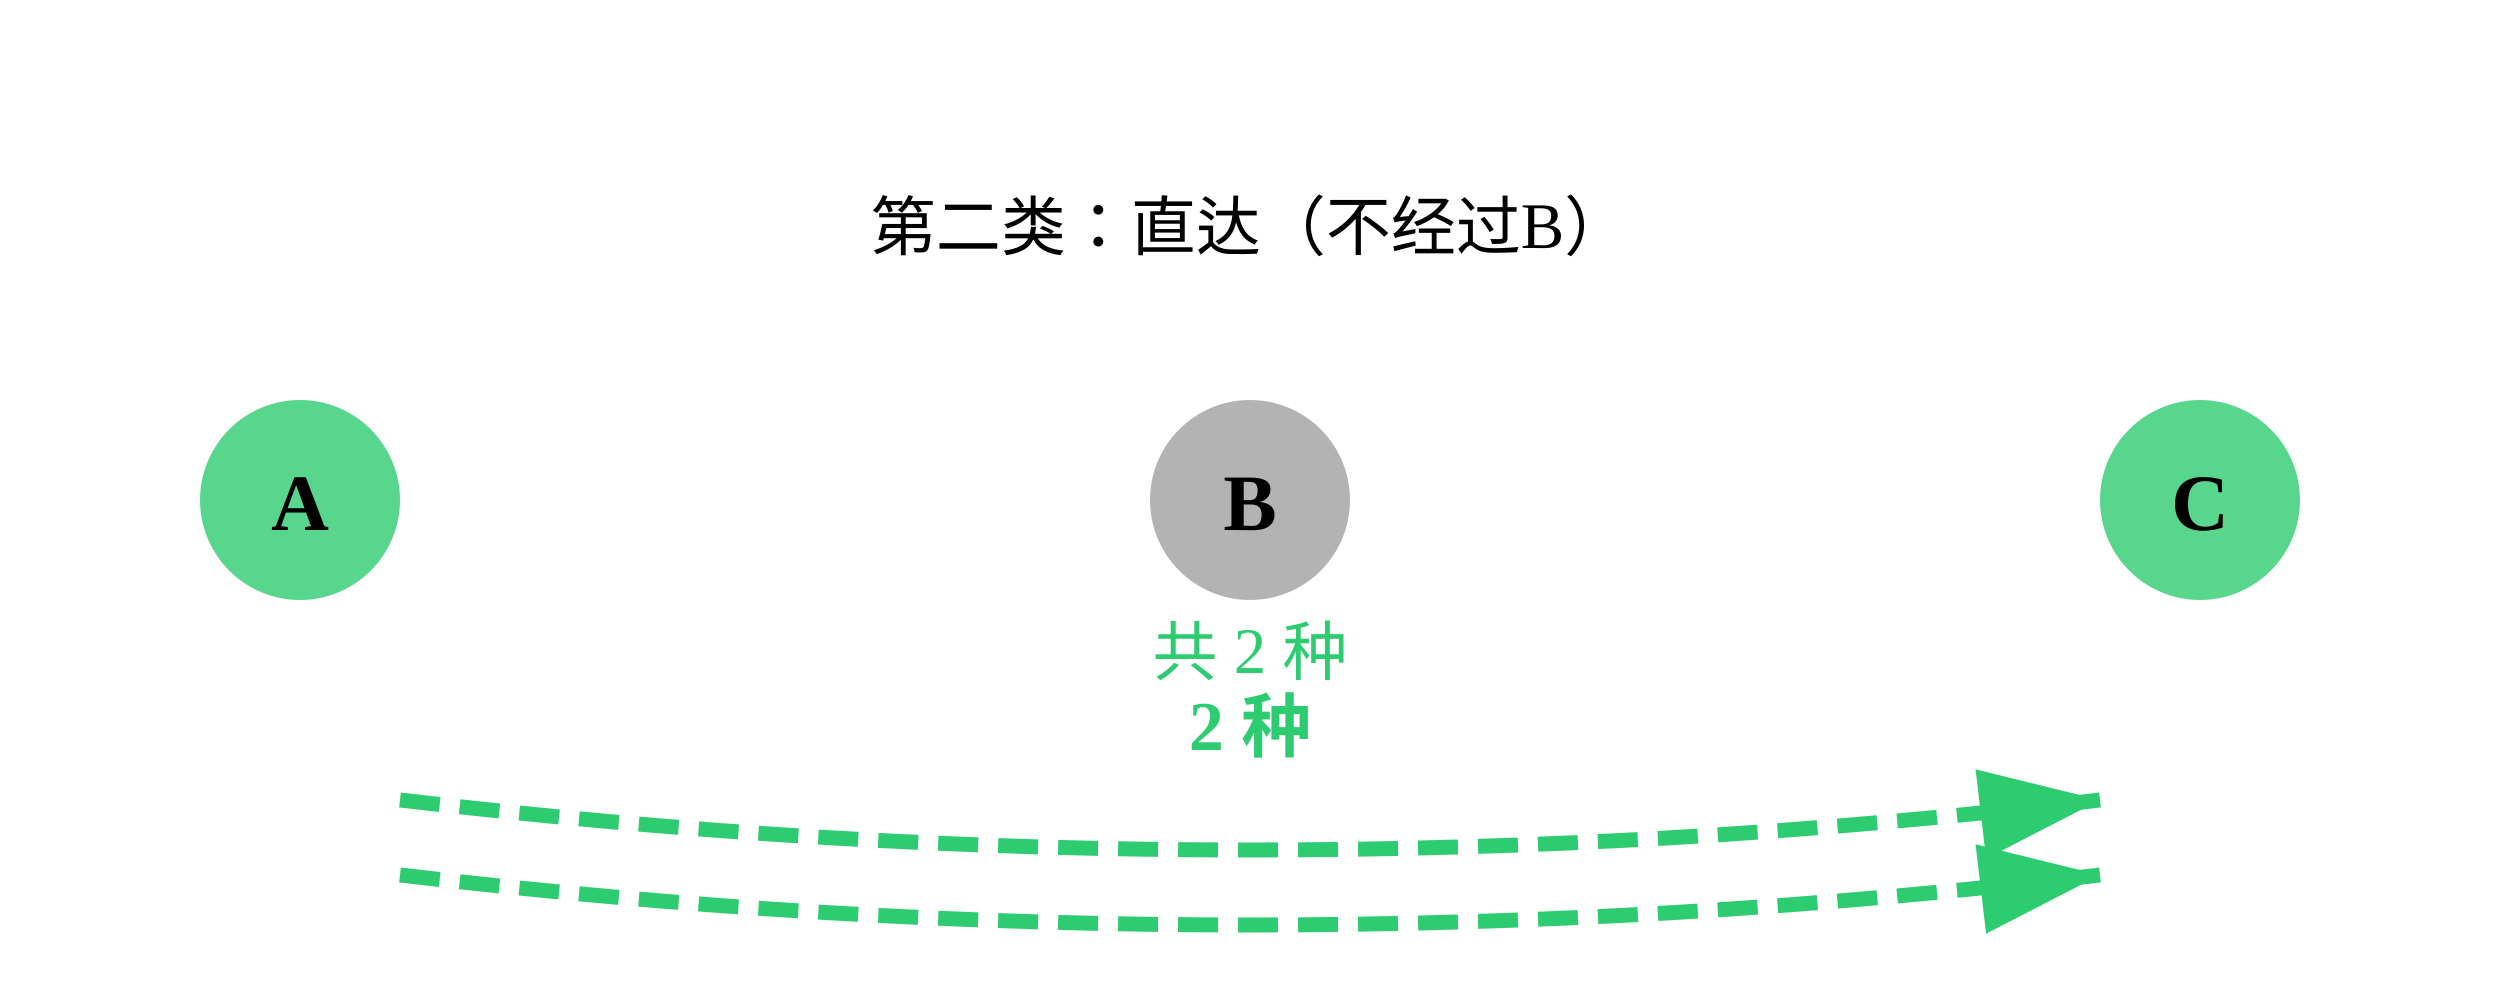
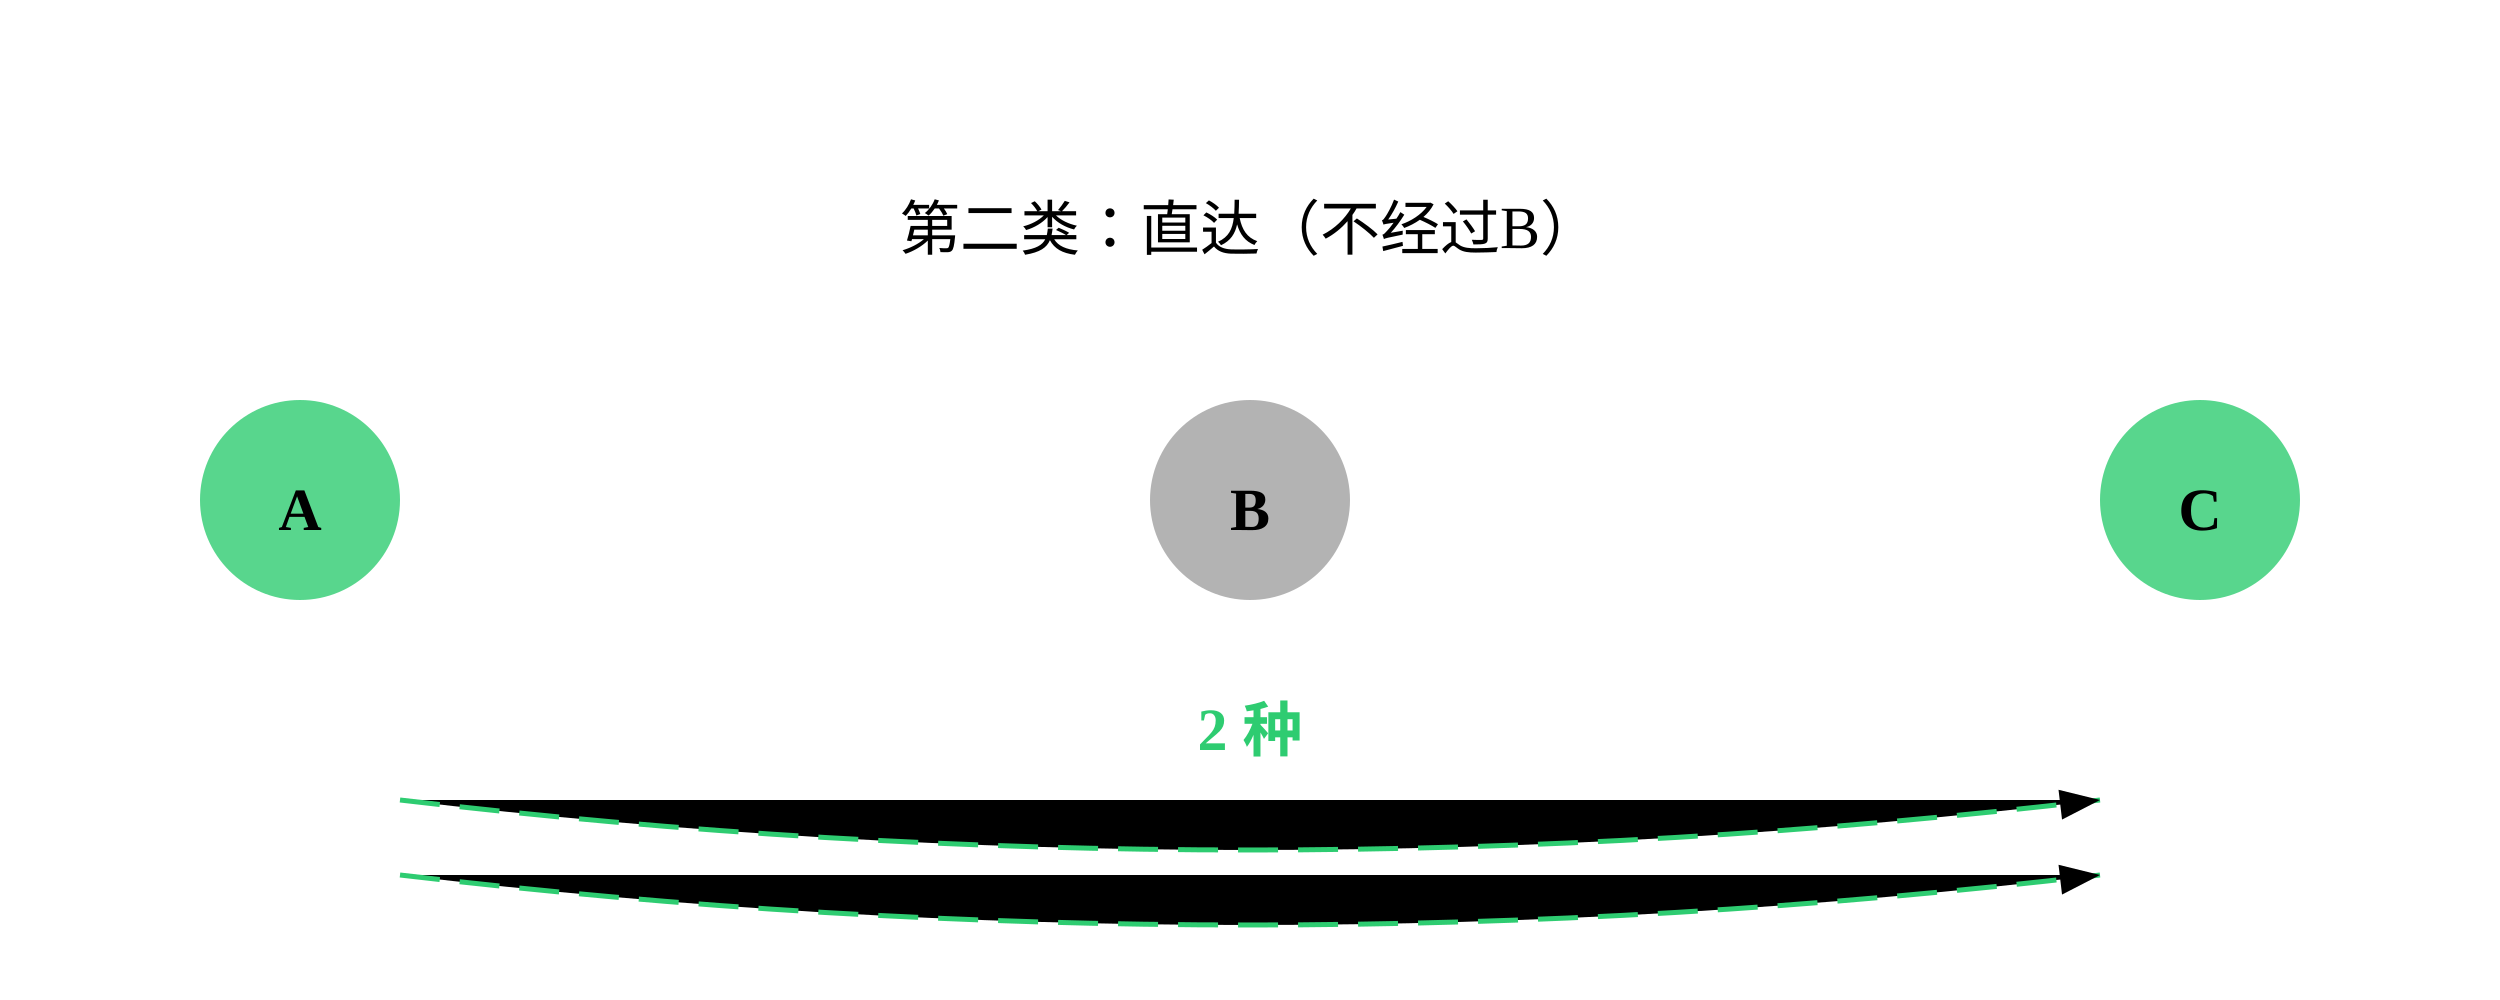
<svg xmlns="http://www.w3.org/2000/svg" viewBox="0 0 500 200" width="500" height="200">
  <defs>
    <marker id="arrow3" markerWidth="8" markerHeight="6" refX="8" refY="3" orient="auto">
-       <path d="M0,0 L8,3 L0,6 Z" fill="#2ecc71" />
+       <path d="M0,0 L8,3 L0,6 Z" class="fill-current" />
    </marker>
  </defs>
  <circle cx="60" cy="100" r="20" fill="#2ecc71" opacity="0.8" />
-   <text x="60" y="106" font-size="16" fill="currentColor" text-anchor="middle" font-weight="bold">A</text>
-   <circle cx="250" cy="100" r="20" fill="currentColor" opacity="0.3" />
-   <text x="250" y="106" font-size="16" fill="currentColor" text-anchor="middle" font-weight="bold">B</text>
+   <text x="60" y="106" fill="currentColor" text-anchor="middle" font-weight="bold">
+     A
+   </text>
+   <circle cx="250" cy="100" r="20" opacity="0.3" class="fill-current" />
+   <text x="250" y="106" fill="currentColor" text-anchor="middle" font-weight="bold">
+     B
+   </text>
  <circle cx="440" cy="100" r="20" fill="#2ecc71" opacity="0.8" />
-   <text x="440" y="106" font-size="16" fill="currentColor" text-anchor="middle" font-weight="bold">C</text>
-   <path d="M80,160 Q250,180 420,160" fill="none" stroke="#2ecc71" stroke-width="3" stroke-dasharray="8,4" marker-end="url(#arrow3)" />
-   <path d="M80,175 Q250,195 420,175" fill="none" stroke="#2ecc71" stroke-width="3" stroke-dasharray="8,4" marker-end="url(#arrow3)" />
-   <text x="250" y="150" font-size="14" fill="#2ecc71" text-anchor="middle" font-weight="bold">2 种</text>
-   <text x="250" y="50" font-size="13" fill="currentColor" text-anchor="middle">第二类：直达（不经过B）</text>
-   <text x="250" y="135" font-size="13" fill="#2ecc71" text-anchor="middle">共 2 种</text>
+   <text x="440" y="106" fill="currentColor" text-anchor="middle" font-weight="bold">
+     C
+   </text>
+   <path d="M80,160 Q250,180 420,160" stroke="#2ecc71" stroke-dasharray="8,4" marker-end="url(#arrow3)" class="fill-none" />
+   <path d="M80,175 Q250,195 420,175" stroke="#2ecc71" stroke-dasharray="8,4" marker-end="url(#arrow3)" class="fill-none" />
+   <text x="250" y="150" fill="#2ecc71" text-anchor="middle" font-weight="bold">
+     2 种
+   </text>
+   <text x="250" y="50" fill="currentColor" text-anchor="middle">
+     第二类：直达（不经过B）
+   </text>
</svg>
